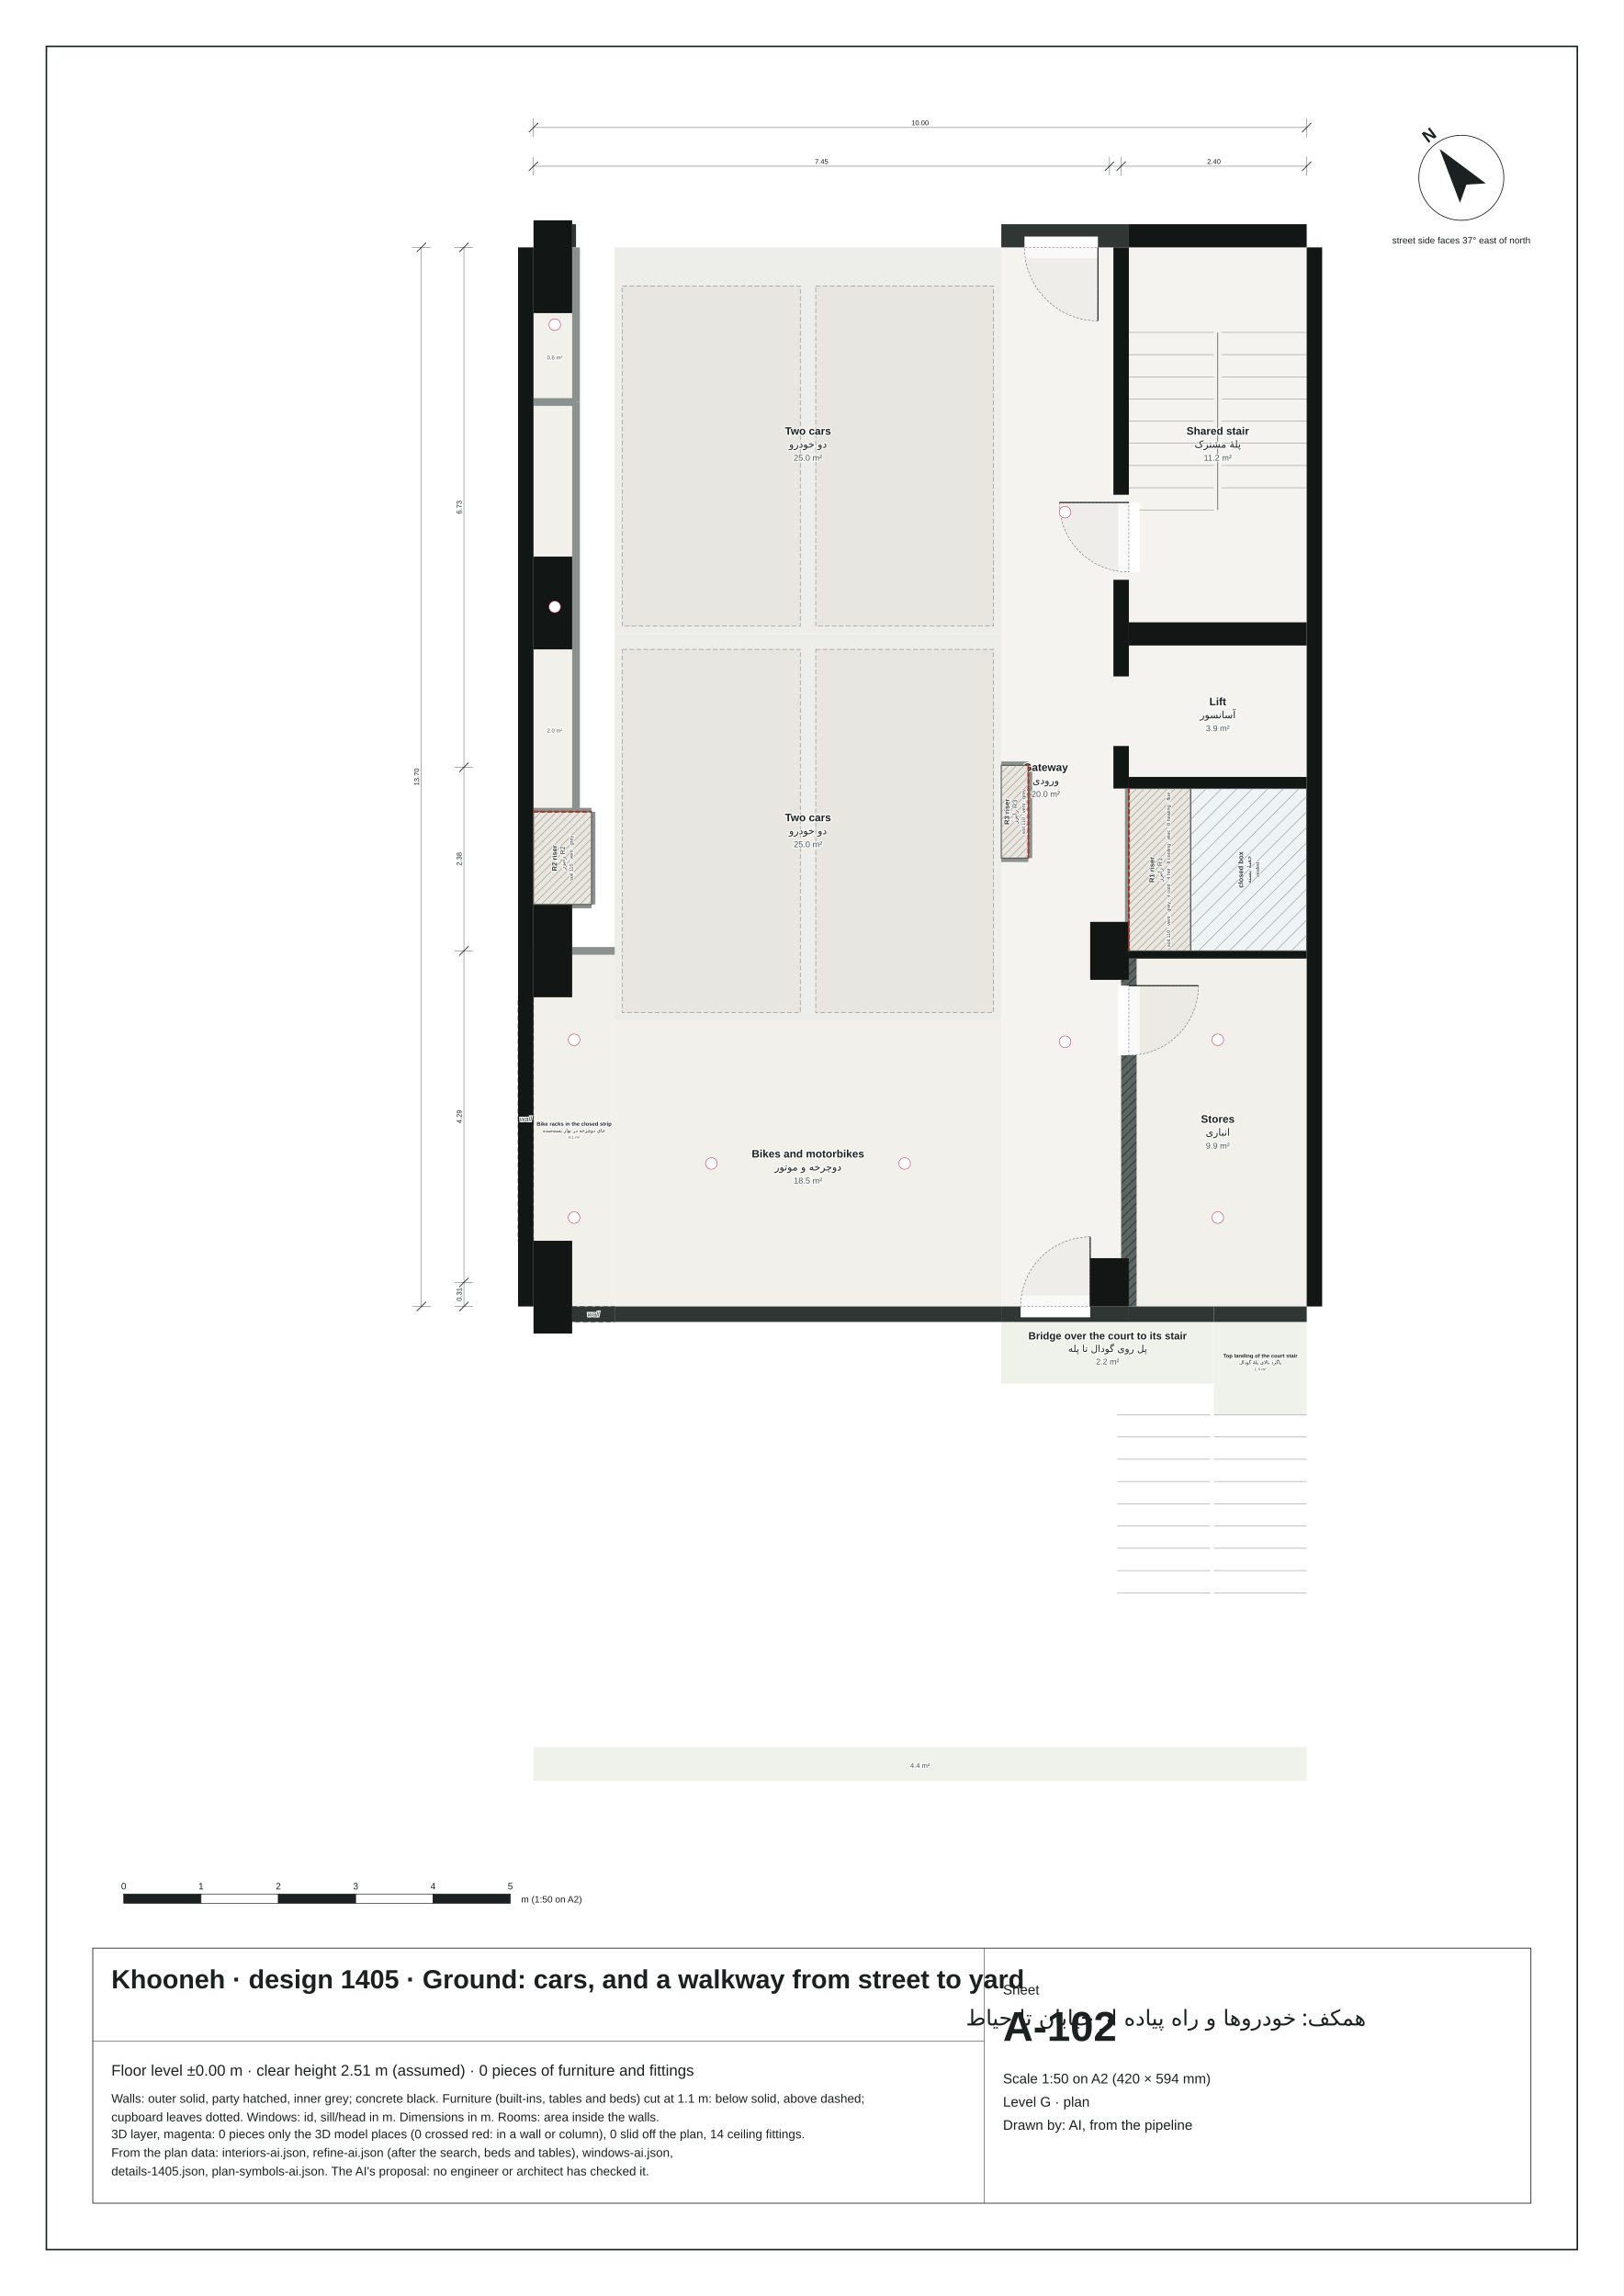
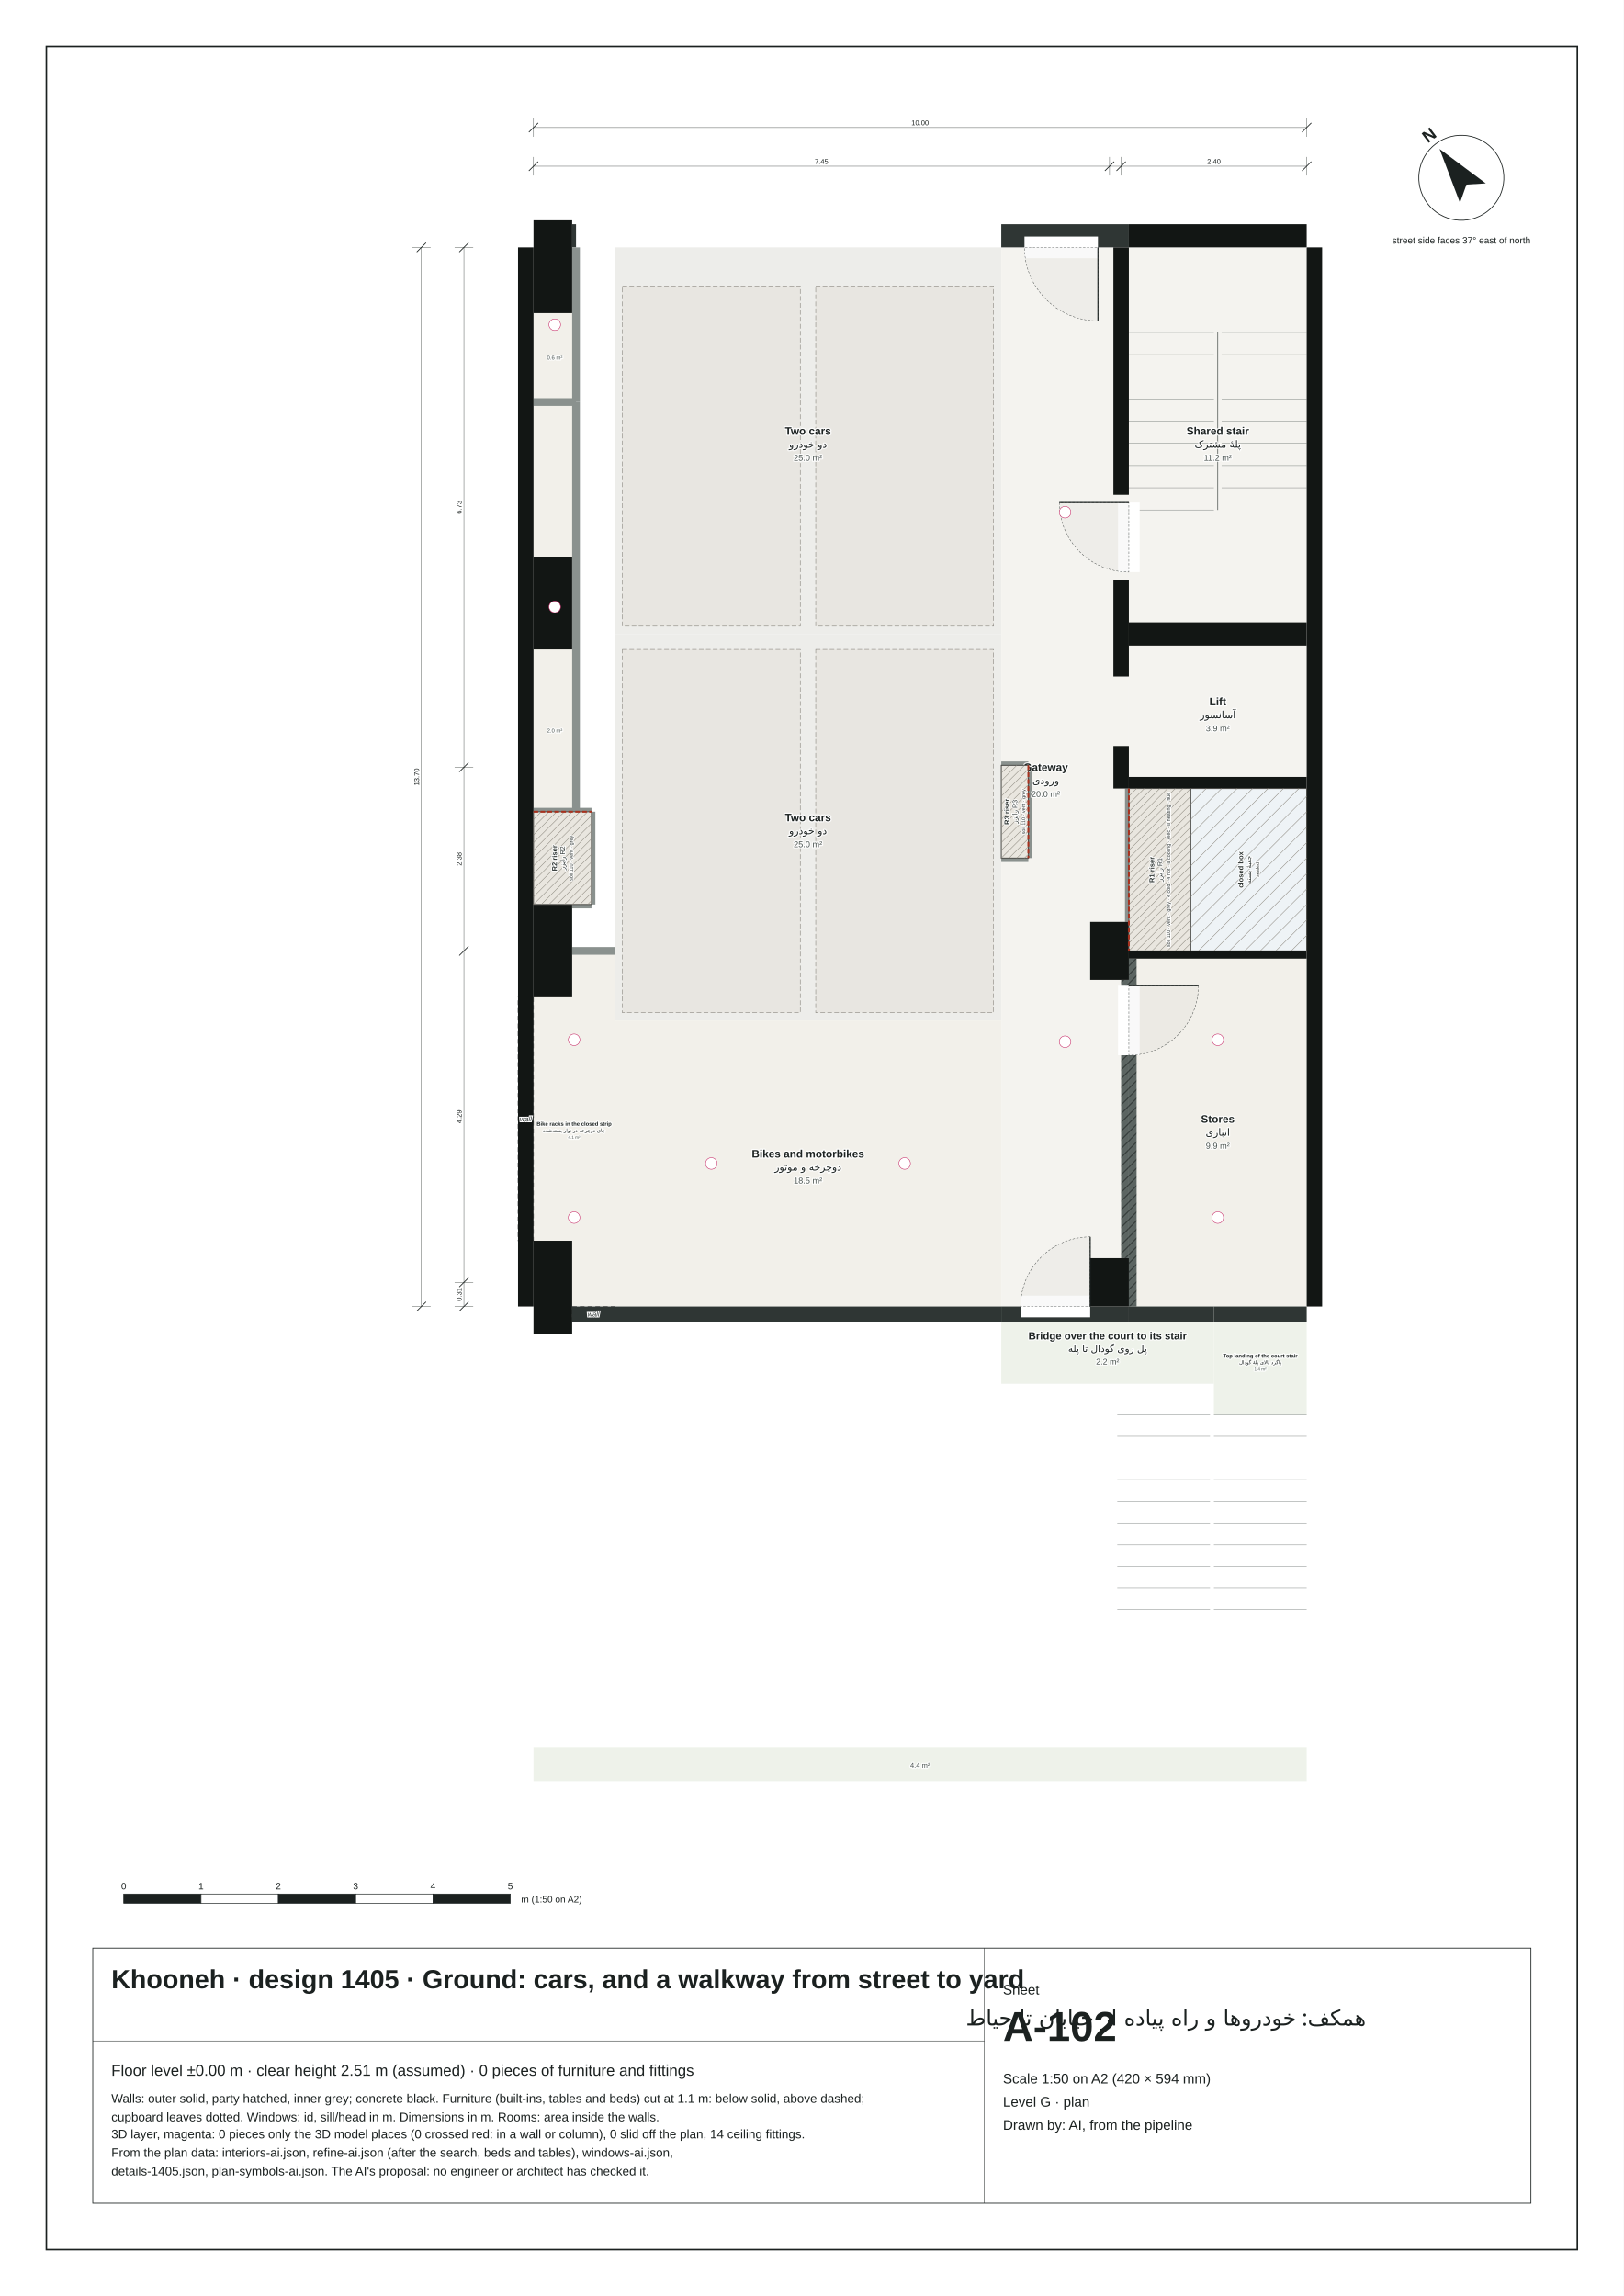
<svg xmlns="http://www.w3.org/2000/svg" width="420mm" height="594mm" viewBox="0 0 2100 2970">
  <style>svg{background:#fff}.sp{stroke:none}.sp-room{fill:#FFFFFF}.sp-wet{fill:#F1F6F9}.sp-circ{fill:#F4F3EF}.sp-store{fill:#F2F0EA}.sp-outside{fill:#EEF2EA}.sp-parking{fill:#EDEDEA}.sp-green{fill:#DCEACF}.w-outer{fill:#2F3634}.w-party{fill:url(#party)}.w-inner{fill:#8A918E}.w-struct{fill:#121614}.w-screen{fill:#7A4E2D;stroke:#5A3519;stroke-width:.4;stroke-dasharray:1.5 1}.w-glass{fill:#E3F2FB;stroke:#5AA9D6;stroke-width:.6}.st{stroke:#3A413E;stroke-opacity:.6;stroke-width:.6;fill:none}.sd{stroke:#3A413E;stroke-width:.8}.win{stroke:#0E8C98;stroke-width:1.2}.win-glass{stroke:#0E8C98;stroke-width:.5}.win-sill{fill:#fff;stroke:#0E8C98;stroke-width:.6}.win-shutter{stroke:#8A5A2B;stroke-width:.8;stroke-dasharray:3 2}.win-reveal{stroke:#7A4A2A;stroke-width:.8}.arc{stroke:#1B2120;fill:rgba(0,0,0,.025);stroke-width:.45;stroke-dasharray:3 2}.dr{stroke:#1B2120;fill:none;stroke-width:1.4}.door-gap{fill:#fff}.car{fill:#E8E6E1;stroke:#77736C;stroke-width:.6;stroke-dasharray:6 3}.rm{font-family:'Vazirmatn','Tahoma','Helvetica Neue',Arial,sans-serif;fill:#1B2120;text-anchor:middle;paint-order:stroke;stroke:#fff;stroke-opacity:.85;stroke-width:3;stroke-linejoin:round}.rm .fa{direction:rtl;unicode-bidi:embed}.rm .ar{fill:#49524F}.lab{font-family:'Helvetica Neue',Arial,sans-serif;fill:#1B2120}.wl{font-family:'Helvetica Neue',Arial,sans-serif;fill:#0E6E78;font-size:7px}.dim{stroke:#3A413E;stroke-width:.5;fill:none}.dim-tick{stroke:#1B2120;stroke-width:1}.dimt{font-family:'Helvetica Neue',Arial,sans-serif;fill:#1B2120;font-size:9px;text-anchor:middle}.frame{fill:none;stroke:#1B2120;stroke-width:2}.tb{fill:#fff;stroke:#1B2120;stroke-width:1}.tb-l{stroke:#1B2120;stroke-width:.6}.tbt{font-family:'Helvetica Neue',Arial,sans-serif;fill:#1B2120}.tbf{font-family:'Vazirmatn','Tahoma',sans-serif;fill:#1B2120;direction:rtl;unicode-bidi:embed}.north{fill:#1B2120}.north-ring{fill:#fff;stroke:#1B2120;stroke-width:1}.dt-label{font-family:'Helvetica Neue',Arial,sans-serif;fill:#2F3634;font-style:italic;text-anchor:middle;font-size:9px;paint-order:stroke;stroke:#fff;stroke-width:2.5}.dt-bed{fill:#9CC08A;fill-opacity:.55;stroke:#4E7A3A;stroke-width:.7}.dt-vine{fill:#7FA35E;fill-opacity:.12;stroke:#5E8A3A;stroke-width:.7;stroke-dasharray:5 3}.dt-crown{fill:#B9D4A6;fill-opacity:.35;stroke:#4E7A3A;stroke-width:.9}.dt-crown-max{fill:none;stroke:#4E7A3A;stroke-width:.6;stroke-dasharray:3 3}.dt-trunk{fill:#F4F2EC;stroke:#333;stroke-width:.8}.dt-wood{fill:#D9B98C;fill-opacity:.8;stroke:#7A4A2A;stroke-width:.7}.dt-built{fill:#E6CFA6;fill-opacity:.55;stroke:#7A4A2A;stroke-width:.8;stroke-dasharray:6 2}.dt-drain{fill:#7FB8E0;stroke:#1F5F8B;stroke-width:.6}.dt-iron{fill:none;stroke:#333;stroke-width:.8}.dt-ivy{stroke:#3E6B2E;stroke-width:2;stroke-dasharray:2 3;fill:none}.dt-tread{stroke:#3A413E;stroke-opacity:.55;stroke-width:.6}.dt-up{stroke:#3A413E;stroke-width:.8;marker-end:url(#arrowUp)}.dt-wall{fill:#7F8784}.dt-rail{stroke:#7A4A2A;stroke-width:.8}.dt-over{fill:none;stroke:#555;stroke-width:.8;stroke-dasharray:6 4}.dt-sight{stroke:#B45309;stroke-width:.8;stroke-dasharray:8 4;fill:none}.dt-pot{fill:#C9774D;fill-opacity:.55;stroke:#8C3F2B;stroke-width:.7}.dt-post{fill:#555;stroke:#333;stroke-width:.5}.dt-line{stroke:#666;stroke-width:.5}.dt-glass{fill:#DDEBF2;stroke:#2E6A8A;stroke-width:.8}.dt-service{fill:#E4E4E0;stroke:#666;stroke-width:.7}.dt-screen{fill:#A87B4F;stroke:#7A4A2A;stroke-width:.5}.dt-gate{fill:#F4E3C8;stroke:#7A4A2A;stroke-width:.8}.dt-prop{fill:#A8321F;fill-opacity:.12;stroke:#A8321F;stroke-width:.9;stroke-dasharray:5 3}.m3-only{fill:#C2185B;fill-opacity:.06;stroke:#C2185B;stroke-width:.7;stroke-dasharray:4 2.5}.m3-moved{fill:none;stroke:#C2185B;stroke-width:1.1;stroke-dasharray:2 1.5}.m3-arrow{stroke:#C2185B;stroke-width:.9;marker-end:url(#m3a)}.m3-t{font-family:'Helvetica Neue',Arial,sans-serif;fill:#9C1449;font-size:6.5px;text-anchor:middle;paint-order:stroke;stroke:#fff;stroke-width:2}.m3-clash{stroke:#D50000;stroke-width:1.6}.m3-ceil{fill:#fff;stroke:#C2185B;stroke-width:.7}.m3-down{fill:#fff;stroke:#C2185B;stroke-width:.6}.m3-x{stroke:#C2185B;stroke-width:.5}.pm-wd{fill:#EAD7B7;stroke:#6B5134}.pm-tx{fill:#F6F1E8;stroke:#8C7C66}.pm-cr{fill:#FFFFFF;stroke:#3F5566}.pm-mt{fill:#DCE1E4;stroke:#4D5961}.pm-gl{fill:#DDEFF7;stroke:#4A88A8}.pm-st{fill:#E4E0D8;stroke:#6E6A62}.pm-pl{fill:#C4DDB0;stroke:#4E7A3A}.pm-pot{fill:#E2AE8E;stroke:#8C4F2B}.pm-ot{fill:#EEEAE2;stroke:#6B6660}.pm-sw{fill:none;stroke:#6B6660}.pm{stroke-width:.9;stroke-linejoin:round;stroke-linecap:round}.pm.fine{stroke-width:.5}line.pm,polyline.pm{fill:none}.pm.ab{fill:none;stroke:#59605D;stroke-width:.7;stroke-dasharray:5 3}.pm.sw{fill:none;stroke-width:.5;stroke-dasharray:3 2.5}.pi-hl{fill:none;stroke:none}.pi.chg .pi-hl{stroke:#A8321F;stroke-width:2.2;stroke-dasharray:6 3}.pi.gone{opacity:.28}.pi.gone .pm{stroke-dasharray:3 3}</style>
  <defs>
    <pattern id="party" width="8" height="8" patternUnits="userSpaceOnUse" patternTransform="rotate(45)">
      <rect width="8" height="8" fill="#5B6461" />
      <line x1="0" y1="0" x2="0" y2="8" stroke="#2F3634" stroke-width="2.2" />
    </pattern>
    <marker id="arrowUp" viewBox="0 0 10 10" refX="5" refY="5" markerWidth="5" markerHeight="5" orient="auto-start-reverse">
      <path d="M0 0 L10 5 L0 10 Z" fill="#3A413E" />
    </marker>
    <marker id="m3a" viewBox="0 0 10 10" refX="9" refY="5" markerWidth="5" markerHeight="5" orient="auto">
      <path d="M0 0 L10 5 L0 10 Z" fill="#C2185B" />
    </marker>
  </defs>
  <rect width="2100" height="2970" fill="#fff" />
  <rect class="frame" x="60" y="60" width="1980" height="2850" />
  <g transform="translate(665 290) scale(1)">
    <rect class="sp sp-circ" x="795" y="30" width="230" height="500" />
    <rect class="sp sp-circ" x="795" y="530" width="230" height="200" />
    <rect class="sp sp-circ" x="630" y="30" width="165" height="1370" />
    <rect class="sp sp-store" x="795" y="730" width="80" height="210" />
    <rect class="sp sp-store" x="25" y="760" width="75" height="120" />
    <rect class="sp sp-store" x="630" y="700" width="35" height="120" />
    <rect class="sp sp-store" x="875" y="730" width="150" height="210" />
    <rect class="sp sp-store" x="25" y="30" width="55" height="200" />
    <rect class="sp sp-store" x="25" y="230" width="55" height="530" />
    <rect class="sp sp-parking" x="130" y="30" width="500" height="500" />
    <rect class="sp sp-parking" x="130" y="530" width="500" height="500" />
    <rect class="sp sp-store" x="130" y="1030" width="500" height="370" />
    <rect class="sp sp-store" x="25" y="940" width="105" height="460" />
    <rect class="sp sp-store" x="795" y="940" width="230" height="460" />
    <rect class="sp sp-outside" x="630" y="1400" width="275" height="100" />
    <rect class="sp sp-outside" x="905" y="1400" width="120" height="140" />
    <rect class="sp sp-outside" x="25" y="1970" width="1000" height="44" />
    <g class="stairs">
      <line x1="795.0" y1="369.6" x2="905.0" y2="369.6" class="st" />
      <line x1="795.0" y1="340.9" x2="905.0" y2="340.9" class="st" />
      <line x1="795.0" y1="312.2" x2="905.0" y2="312.2" class="st" />
      <line x1="795.0" y1="283.5" x2="905.0" y2="283.5" class="st" />
      <line x1="795.0" y1="254.8" x2="905.0" y2="254.8" class="st" />
      <line x1="795.0" y1="226.1" x2="905.0" y2="226.1" class="st" />
      <line x1="795.0" y1="197.4" x2="905.0" y2="197.4" class="st" />
      <line x1="795.0" y1="168.7" x2="905.0" y2="168.7" class="st" />
      <line x1="795.0" y1="140.0" x2="905.0" y2="140.0" class="st" />
      <line x1="915.0" y1="140.0" x2="1025.0" y2="140.0" class="st" />
      <line x1="915.0" y1="168.7" x2="1025.0" y2="168.7" class="st" />
      <line x1="915.0" y1="197.4" x2="1025.0" y2="197.4" class="st" />
      <line x1="915.0" y1="226.1" x2="1025.0" y2="226.1" class="st" />
      <line x1="915.0" y1="254.8" x2="1025.0" y2="254.8" class="st" />
      <line x1="915.0" y1="283.5" x2="1025.0" y2="283.5" class="st" />
      <line x1="915.0" y1="312.2" x2="1025.0" y2="312.2" class="st" />
      <line x1="915.0" y1="340.9" x2="1025.0" y2="340.9" class="st" />
      <line x1="910.0" y1="369.6" x2="910.0" y2="140.0" class="sd" />
      <line x1="780.0" y1="1540.0" x2="900.0" y2="1540.0" class="st" />
-       <line x1="780.0" y1="1568.8" x2="900.0" y2="1568.8" class="st" />
-       <line x1="780.0" y1="1597.6" x2="900.0" y2="1597.6" class="st" />
-       <line x1="780.0" y1="1626.4" x2="900.0" y2="1626.4" class="st" />
-       <line x1="780.0" y1="1655.2" x2="900.0" y2="1655.2" class="st" />
-       <line x1="780.0" y1="1684.0" x2="900.0" y2="1684.0" class="st" />
-       <line x1="780.0" y1="1712.8" x2="900.0" y2="1712.8" class="st" />
-       <line x1="780.0" y1="1741.6" x2="900.0" y2="1741.6" class="st" />
-       <line x1="780.0" y1="1770.4" x2="900.0" y2="1770.4" class="st" />
-       <line x1="905.0" y1="1770.4" x2="1025.0" y2="1770.4" class="st" />
-       <line x1="905.0" y1="1741.6" x2="1025.0" y2="1741.6" class="st" />
-       <line x1="905.0" y1="1712.8" x2="1025.0" y2="1712.8" class="st" />
-       <line x1="905.0" y1="1684.0" x2="1025.0" y2="1684.0" class="st" />
-       <line x1="905.0" y1="1655.2" x2="1025.0" y2="1655.2" class="st" />
-       <line x1="905.0" y1="1626.4" x2="1025.0" y2="1626.4" class="st" />
-       <line x1="905.0" y1="1597.6" x2="1025.0" y2="1597.6" class="st" />
-       <line x1="905.0" y1="1568.8" x2="1025.0" y2="1568.8" class="st" />
+       <line x1="780.0" y1="1568.0" x2="900.0" y2="1568.0" class="st" />
+       <line x1="780.0" y1="1596.0" x2="900.0" y2="1596.0" class="st" />
+       <line x1="780.0" y1="1624.0" x2="900.0" y2="1624.0" class="st" />
+       <line x1="780.0" y1="1652.0" x2="900.0" y2="1652.0" class="st" />
+       <line x1="780.0" y1="1680.0" x2="900.0" y2="1680.0" class="st" />
+       <line x1="780.0" y1="1708.0" x2="900.0" y2="1708.0" class="st" />
+       <line x1="780.0" y1="1736.0" x2="900.0" y2="1736.0" class="st" />
+       <line x1="780.0" y1="1764.0" x2="900.0" y2="1764.0" class="st" />
+       <line x1="780.0" y1="1792.0" x2="900.0" y2="1792.0" class="st" />
+       <line x1="905.0" y1="1792.0" x2="1025.0" y2="1792.0" class="st" />
+       <line x1="905.0" y1="1764.0" x2="1025.0" y2="1764.0" class="st" />
+       <line x1="905.0" y1="1736.0" x2="1025.0" y2="1736.0" class="st" />
+       <line x1="905.0" y1="1708.0" x2="1025.0" y2="1708.0" class="st" />
+       <line x1="905.0" y1="1680.0" x2="1025.0" y2="1680.0" class="st" />
+       <line x1="905.0" y1="1652.0" x2="1025.0" y2="1652.0" class="st" />
+       <line x1="905.0" y1="1624.0" x2="1025.0" y2="1624.0" class="st" />
+       <line x1="905.0" y1="1596.0" x2="1025.0" y2="1596.0" class="st" />
+       <line x1="905.0" y1="1568.0" x2="1025.0" y2="1568.0" class="st" />
      <line x1="905.0" y1="1540.0" x2="1025.0" y2="1540.0" class="st" />
    </g>
    <rect class="car" x="140" y="80" width="230" height="440" />
    <rect class="car" x="390" y="80" width="230" height="440" />
    <rect class="car" x="140" y="550" width="230" height="470" />
    <rect class="car" x="390" y="550" width="230" height="470" />
    <g class="furniture" />
    <g class="details">
      <rect class="dt dt-over" x="75" y="1400" width="55" height="20" />
      <rect class="dt dt-over" x="5" y="1000" width="20" height="315" />
    </g>
    <rect class="w-outer" x="630" y="0" width="165" height="30" />
    <rect class="w-outer" x="630" y="1400" width="165" height="20" />
    <rect class="w-inner" x="795" y="745" width="5" height="175" />
    <rect class="w-inner" x="790" y="730" width="5" height="172.5" />
    <rect class="w-party" x="795" y="950" width="10" height="450" />
    <rect class="w-party" x="785" y="977.5" width="10" height="360" />
    <rect class="w-inner" x="870" y="745" width="10" height="175" />
    <rect class="w-inner" x="25" y="755" width="55" height="10" />
    <rect class="w-inner" x="80" y="755" width="20" height="10" />
    <rect class="w-inner" x="75" y="875" width="25" height="10" />
    <rect class="w-inner" x="25" y="875" width="50" height="5" />
    <rect class="w-inner" x="95" y="760" width="10" height="120" />
    <rect class="w-inner" x="630" y="695" width="35" height="10" />
    <rect class="w-inner" x="630" y="815" width="35" height="10" />
    <rect class="w-inner" x="660" y="700" width="10" height="120" />
    <rect class="w-outer" x="75" y="0" width="5" height="30" />
    <rect class="w-inner" x="25" y="225" width="55" height="10" />
    <rect class="w-inner" x="75" y="30" width="10" height="200" />
    <rect class="w-inner" x="75" y="230" width="10" height="530" />
    <rect class="w-outer" x="130" y="1400" width="500" height="20" />
    <rect class="w-inner" x="75" y="935" width="55" height="10" />
    <rect class="w-outer" x="75" y="1400" width="55" height="20" />
    <rect class="w-outer" x="795" y="1400" width="110" height="20" />
    <rect class="w-outer" x="905" y="1400" width="120" height="20" />
    <rect class="w-struct" x="25" y="-5" width="50" height="120" />
    <rect class="w-struct" x="25" y="430" width="50" height="120" />
    <rect class="w-struct" x="25" y="880" width="50" height="120" />
    <rect class="w-struct" x="25" y="1315" width="50" height="120" />
    <rect class="w-struct" x="745" y="902.5" width="50" height="75" />
    <rect class="w-struct" x="745" y="1337.5" width="50" height="62.5" />
    <rect class="w-struct" x="5" y="30" width="20" height="1370" />
    <rect class="w-struct" x="1025" y="30" width="20" height="1370" />
    <rect class="w-struct" x="775" y="30" width="20" height="320" />
    <rect class="w-struct" x="775" y="460" width="20" height="125" />
    <rect class="w-struct" x="775" y="675" width="20" height="55" />
    <rect class="w-struct" x="795" y="515" width="230" height="30" />
    <rect class="w-struct" x="795" y="715" width="230" height="30" />
    <rect class="w-struct" x="795" y="920" width="230" height="30" />
    <rect class="w-struct" x="795" y="0" width="230" height="30" />
    <rect class="door-gap" x="660" y="16" width="95" height="28" />
    <rect class="door-gap" x="655" y="1386" width="90" height="28" />
    <rect class="door-gap" x="781" y="985" width="28" height="90" />
    <rect class="door-gap" x="781" y="360" width="28" height="90" />
    <g class="door">
      <path class="arc" d="M755 30 L755 125 A95 95 0 0 1 660 30 Z" />
      <line class="dr" x1="755" y1="30" x2="755" y2="125" />
    </g>
    <g class="door">
      <path class="arc" d="M745 1400 L745 1310 A90 90 0 0 0 655 1400 Z" />
      <line class="dr" x1="745" y1="1400" x2="745" y2="1310" />
    </g>
    <g class="door">
      <path class="arc" d="M795 985 L885 985 A90 90 0 0 1 795 1075 Z" />
      <line class="dr" x1="795" y1="985" x2="885" y2="985" />
    </g>
    <g class="door">
      <path class="arc" d="M795 360 L705 360 A90 90 0 0 0 795 450 Z" />
      <line class="dr" x1="795" y1="360" x2="705" y2="360" />
    </g>
    <g class="match-3d">
      <circle class="m3-down" cx="712.5" cy="372.5" r="7.5" />
      <circle class="m3-down" cx="712.5" cy="1057.5" r="7.5" />
      <circle class="m3-down" cx="835" cy="835" r="7.5" />
      <circle class="m3-down" cx="62.5" cy="820" r="7.5" />
      <circle class="m3-down" cx="647.5" cy="760" r="7.5" />
      <circle class="m3-down" cx="950" cy="835" r="7.5" />
      <circle class="m3-down" cx="52.5" cy="130" r="7.5" />
      <circle class="m3-down" cx="52.5" cy="495" r="7.5" />
      <circle class="m3-down" cx="255" cy="1215" r="7.5" />
      <circle class="m3-down" cx="505" cy="1215" r="7.5" />
      <circle class="m3-down" cx="77.5" cy="1055" r="7.5" />
      <circle class="m3-down" cx="77.5" cy="1285" r="7.5" />
      <circle class="m3-down" cx="910" cy="1055" r="7.5" />
      <circle class="m3-down" cx="910" cy="1285" r="7.5" />
    </g>
    <text class="rm" x="910" y="272.3" font-size="14" font-weight="600">Shared stair</text>
    <text class="rm" x="910" y="289.1" font-size="12.9">
      <tspan class="fa">پلهٔ مشترک</tspan>
    </text>
    <text class="rm" x="910" y="305.9" font-size="10.9">
      <tspan class="ar">11.2 m²</tspan>
    </text>
    <text class="rm" x="910" y="622.3" font-size="14" font-weight="600">Lift</text>
    <text class="rm" x="910" y="639.1" font-size="12.9">
      <tspan class="fa">آسانسور</tspan>
    </text>
    <text class="rm" x="910" y="655.9" font-size="10.9">
      <tspan class="ar">3.9 m²</tspan>
    </text>
    <text class="rm" x="687.5" y="707.3" font-size="14" font-weight="600">Gateway</text>
    <text class="rm" x="687.5" y="724.1" font-size="12.9">
      <tspan class="fa">ورودی</tspan>
    </text>
    <text class="rm" x="687.5" y="740.9" font-size="10.9">
      <tspan class="ar">20.0 m²</tspan>
    </text>
    <text class="rm" x="52.5" y="175" font-size="7.1">
      <tspan class="ar">0.6 m²</tspan>
    </text>
    <text class="rm" x="52.5" y="657.5" font-size="7">
      <tspan class="ar">2.0 m²</tspan>
    </text>
    <text class="rm" x="380" y="272.3" font-size="14" font-weight="600">Two cars</text>
    <text class="rm" x="380" y="289.1" font-size="12.9">
      <tspan class="fa">دو خودرو</tspan>
    </text>
    <text class="rm" x="380" y="305.9" font-size="10.9">
      <tspan class="ar">25.0 m²</tspan>
    </text>
    <text class="rm" x="380" y="772.3" font-size="14" font-weight="600">Two cars</text>
    <text class="rm" x="380" y="789.1" font-size="12.9">
      <tspan class="fa">دو خودرو</tspan>
    </text>
    <text class="rm" x="380" y="805.9" font-size="10.9">
      <tspan class="ar">25.0 m²</tspan>
    </text>
    <text class="rm" x="380" y="1207.3" font-size="14" font-weight="600">Bikes and motorbikes</text>
    <text class="rm" x="380" y="1224.1" font-size="12.9">
      <tspan class="fa">دوچرخه و موتور</tspan>
    </text>
    <text class="rm" x="380" y="1240.9" font-size="10.9">
      <tspan class="ar">18.5 m²</tspan>
    </text>
    <text class="rm" x="77.5" y="1166.2" font-size="7" font-weight="600">Bike racks in the closed strip</text>
    <text class="rm" x="77.5" y="1174.5" font-size="6.4">
      <tspan class="fa">جای دوچرخه در نوار بسته‌شده</tspan>
    </text>
    <text class="rm" x="77.5" y="1183" font-size="5.5">
      <tspan class="ar">4.1 m²</tspan>
    </text>
    <text class="rm" x="910" y="1162.3" font-size="14" font-weight="600">Stores</text>
    <text class="rm" x="910" y="1179.1" font-size="12.9">
      <tspan class="fa">انباری</tspan>
    </text>
    <text class="rm" x="910" y="1195.9" font-size="10.9">
      <tspan class="ar">9.9 m²</tspan>
    </text>
    <text class="rm" x="767.5" y="1442.6" font-size="13.5" font-weight="600">Bridge over the court to its stair</text>
    <text class="rm" x="767.5" y="1458.8" font-size="12.4">
      <tspan class="fa">پل روی گودال تا پله</tspan>
    </text>
    <text class="rm" x="767.5" y="1475" font-size="10.6">
      <tspan class="ar">2.2 m²</tspan>
    </text>
    <text class="rm" x="965" y="1466.2" font-size="7" font-weight="600">Top landing of the court stair</text>
    <text class="rm" x="965" y="1474.5" font-size="6.4">
      <tspan class="fa">پاگرد بالای پلهٔ گودال</tspan>
    </text>
    <text class="rm" x="965" y="1483" font-size="5.5">
      <tspan class="ar">1.4 m²</tspan>
    </text>
    <text class="rm" x="525" y="1996.9" font-size="9">
      <tspan class="ar">4.4 m²</tspan>
    </text>
    <g class="riser" data-riser="R1">
      <rect x="795" y="730" width="80" height="210" fill="#E9E6DF" stroke="#4A4A46" stroke-width="1.2" />
      <line x1="795" y1="740" x2="805" y2="730" stroke="#8A867C" stroke-width=".6" />
      <line x1="795" y1="750" x2="815" y2="730" stroke="#8A867C" stroke-width=".6" />
      <line x1="795" y1="760" x2="825" y2="730" stroke="#8A867C" stroke-width=".6" />
      <line x1="795" y1="770" x2="835" y2="730" stroke="#8A867C" stroke-width=".6" />
      <line x1="795" y1="780" x2="845" y2="730" stroke="#8A867C" stroke-width=".6" />
      <line x1="795" y1="790" x2="855" y2="730" stroke="#8A867C" stroke-width=".6" />
      <line x1="795" y1="800" x2="865" y2="730" stroke="#8A867C" stroke-width=".6" />
      <line x1="795" y1="810" x2="875" y2="730" stroke="#8A867C" stroke-width=".6" />
      <line x1="795" y1="820" x2="875" y2="740" stroke="#8A867C" stroke-width=".6" />
      <line x1="795" y1="830" x2="875" y2="750" stroke="#8A867C" stroke-width=".6" />
      <line x1="795" y1="840" x2="875" y2="760" stroke="#8A867C" stroke-width=".6" />
      <line x1="795" y1="850" x2="875" y2="770" stroke="#8A867C" stroke-width=".6" />
      <line x1="795" y1="860" x2="875" y2="780" stroke="#8A867C" stroke-width=".6" />
      <line x1="795" y1="870" x2="875" y2="790" stroke="#8A867C" stroke-width=".6" />
      <line x1="795" y1="880" x2="875" y2="800" stroke="#8A867C" stroke-width=".6" />
      <line x1="795" y1="890" x2="875" y2="810" stroke="#8A867C" stroke-width=".6" />
      <line x1="795" y1="900" x2="875" y2="820" stroke="#8A867C" stroke-width=".6" />
      <line x1="795" y1="910" x2="875" y2="830" stroke="#8A867C" stroke-width=".6" />
      <line x1="795" y1="920" x2="875" y2="840" stroke="#8A867C" stroke-width=".6" />
      <line x1="795" y1="930" x2="875" y2="850" stroke="#8A867C" stroke-width=".6" />
      <line x1="795" y1="940" x2="875" y2="860" stroke="#8A867C" stroke-width=".6" />
      <line x1="805" y1="940" x2="875" y2="870" stroke="#8A867C" stroke-width=".6" />
      <line x1="815" y1="940" x2="875" y2="880" stroke="#8A867C" stroke-width=".6" />
      <line x1="825" y1="940" x2="875" y2="890" stroke="#8A867C" stroke-width=".6" />
      <line x1="835" y1="940" x2="875" y2="900" stroke="#8A867C" stroke-width=".6" />
      <line x1="845" y1="940" x2="875" y2="910" stroke="#8A867C" stroke-width=".6" />
      <line x1="855" y1="940" x2="875" y2="920" stroke="#8A867C" stroke-width=".6" />
      <line x1="865" y1="940" x2="875" y2="930" stroke="#8A867C" stroke-width=".6" />
      <line x1="795" y1="730" x2="795" y2="940" stroke="#A8321F" stroke-width="2.4" stroke-dasharray="6 3" />
      <g transform="rotate(-90 835 835)">
        <text x="835" y="827.8" font-size="9" font-weight="600" text-anchor="middle" fill="#2F3634" font-family="Helvetica Neue,Arial,sans-serif" paint-order="stroke" stroke="#fff" stroke-width="2.2">R1 riser</text>
        <text x="835" y="838.1" font-size="8.5" font-weight="400" text-anchor="middle" fill="#2F3634" font-family="Helvetica Neue,Arial,sans-serif" paint-order="stroke" stroke="#fff" stroke-width="2.2">رایزر R1</text>
        <text x="835" y="848.5" font-size="6.5" font-weight="400" text-anchor="middle" fill="#2F3634" font-family="Helvetica Neue,Arial,sans-serif" paint-order="stroke" stroke="#fff" stroke-width="2.2">soil 110 · vent · grey · 4 cold · 4 hot · 8 cooling · elec · 8 heating · flue</text>
      </g>
    </g>
    <g class="riser" data-riser="R2">
      <rect x="25" y="760" width="75" height="120" fill="#E9E6DF" stroke="#4A4A46" stroke-width="1.2" />
      <line x1="25" y1="770" x2="35" y2="760" stroke="#8A867C" stroke-width=".6" />
      <line x1="25" y1="780" x2="45" y2="760" stroke="#8A867C" stroke-width=".6" />
      <line x1="25" y1="790" x2="55" y2="760" stroke="#8A867C" stroke-width=".6" />
      <line x1="25" y1="800" x2="65" y2="760" stroke="#8A867C" stroke-width=".6" />
      <line x1="25" y1="810" x2="75" y2="760" stroke="#8A867C" stroke-width=".6" />
      <line x1="25" y1="820" x2="85" y2="760" stroke="#8A867C" stroke-width=".6" />
      <line x1="25" y1="830" x2="95" y2="760" stroke="#8A867C" stroke-width=".6" />
      <line x1="25" y1="840" x2="100" y2="765" stroke="#8A867C" stroke-width=".6" />
      <line x1="25" y1="850" x2="100" y2="775" stroke="#8A867C" stroke-width=".6" />
      <line x1="25" y1="860" x2="100" y2="785" stroke="#8A867C" stroke-width=".6" />
      <line x1="25" y1="870" x2="100" y2="795" stroke="#8A867C" stroke-width=".6" />
      <line x1="25" y1="880" x2="100" y2="805" stroke="#8A867C" stroke-width=".6" />
      <line x1="35" y1="880" x2="100" y2="815" stroke="#8A867C" stroke-width=".6" />
      <line x1="45" y1="880" x2="100" y2="825" stroke="#8A867C" stroke-width=".6" />
      <line x1="55" y1="880" x2="100" y2="835" stroke="#8A867C" stroke-width=".6" />
      <line x1="65" y1="880" x2="100" y2="845" stroke="#8A867C" stroke-width=".6" />
      <line x1="75" y1="880" x2="100" y2="855" stroke="#8A867C" stroke-width=".6" />
      <line x1="85" y1="880" x2="100" y2="865" stroke="#8A867C" stroke-width=".6" />
      <line x1="95" y1="880" x2="100" y2="875" stroke="#8A867C" stroke-width=".6" />
      <line x1="25" y1="760" x2="100" y2="760" stroke="#A8321F" stroke-width="2.4" stroke-dasharray="6 3" />
      <g transform="rotate(-90 62.5 820)">
        <text x="62.5" y="812.8" font-size="9" font-weight="600" text-anchor="middle" fill="#2F3634" font-family="Helvetica Neue,Arial,sans-serif" paint-order="stroke" stroke="#fff" stroke-width="2.2">R2 riser</text>
        <text x="62.5" y="823.1" font-size="8.5" font-weight="400" text-anchor="middle" fill="#2F3634" font-family="Helvetica Neue,Arial,sans-serif" paint-order="stroke" stroke="#fff" stroke-width="2.2">رایزر R2</text>
        <text x="62.5" y="833.5" font-size="6.5" font-weight="400" text-anchor="middle" fill="#2F3634" font-family="Helvetica Neue,Arial,sans-serif" paint-order="stroke" stroke="#fff" stroke-width="2.2">soil 110 · vent · grey</text>
      </g>
    </g>
    <g class="riser" data-riser="R3">
      <rect x="630" y="700" width="35" height="120" fill="#E9E6DF" stroke="#4A4A46" stroke-width="1.2" />
      <line x1="630" y1="710" x2="640" y2="700" stroke="#8A867C" stroke-width=".6" />
      <line x1="630" y1="720" x2="650" y2="700" stroke="#8A867C" stroke-width=".6" />
      <line x1="630" y1="730" x2="660" y2="700" stroke="#8A867C" stroke-width=".6" />
      <line x1="630" y1="740" x2="665" y2="705" stroke="#8A867C" stroke-width=".6" />
      <line x1="630" y1="750" x2="665" y2="715" stroke="#8A867C" stroke-width=".6" />
      <line x1="630" y1="760" x2="665" y2="725" stroke="#8A867C" stroke-width=".6" />
      <line x1="630" y1="770" x2="665" y2="735" stroke="#8A867C" stroke-width=".6" />
      <line x1="630" y1="780" x2="665" y2="745" stroke="#8A867C" stroke-width=".6" />
      <line x1="630" y1="790" x2="665" y2="755" stroke="#8A867C" stroke-width=".6" />
      <line x1="630" y1="800" x2="665" y2="765" stroke="#8A867C" stroke-width=".6" />
      <line x1="630" y1="810" x2="665" y2="775" stroke="#8A867C" stroke-width=".6" />
      <line x1="630" y1="820" x2="665" y2="785" stroke="#8A867C" stroke-width=".6" />
      <line x1="640" y1="820" x2="665" y2="795" stroke="#8A867C" stroke-width=".6" />
      <line x1="650" y1="820" x2="665" y2="805" stroke="#8A867C" stroke-width=".6" />
      <line x1="660" y1="820" x2="665" y2="815" stroke="#8A867C" stroke-width=".6" />
      <line x1="665" y1="700" x2="665" y2="820" stroke="#A8321F" stroke-width="2.4" stroke-dasharray="6 3" />
      <g transform="rotate(-90 647.5 760)">
        <text x="647.5" y="752.8" font-size="9" font-weight="600" text-anchor="middle" fill="#2F3634" font-family="Helvetica Neue,Arial,sans-serif" paint-order="stroke" stroke="#fff" stroke-width="2.2">R3 riser</text>
        <text x="647.5" y="763.1" font-size="8.5" font-weight="400" text-anchor="middle" fill="#2F3634" font-family="Helvetica Neue,Arial,sans-serif" paint-order="stroke" stroke="#fff" stroke-width="2.2">رایزر R3</text>
        <text x="647.5" y="773.5" font-size="6.5" font-weight="400" text-anchor="middle" fill="#2F3634" font-family="Helvetica Neue,Arial,sans-serif" paint-order="stroke" stroke="#fff" stroke-width="2.2">soil 110 · vent · grey</text>
      </g>
    </g>
    <g class="riser" data-riser="box-n">
      <rect x="875" y="730" width="150" height="210" fill="#EEF3F6" stroke="#4A4A46" stroke-width="1.2" />
      <line x1="875" y1="750" x2="895" y2="730" stroke="#8A867C" stroke-width=".6" />
      <line x1="875" y1="770" x2="915" y2="730" stroke="#8A867C" stroke-width=".6" />
      <line x1="875" y1="790" x2="935" y2="730" stroke="#8A867C" stroke-width=".6" />
      <line x1="875" y1="810" x2="955" y2="730" stroke="#8A867C" stroke-width=".6" />
      <line x1="875" y1="830" x2="975" y2="730" stroke="#8A867C" stroke-width=".6" />
      <line x1="875" y1="850" x2="995" y2="730" stroke="#8A867C" stroke-width=".6" />
      <line x1="875" y1="870" x2="1015" y2="730" stroke="#8A867C" stroke-width=".6" />
      <line x1="875" y1="890" x2="1025" y2="740" stroke="#8A867C" stroke-width=".6" />
      <line x1="875" y1="910" x2="1025" y2="760" stroke="#8A867C" stroke-width=".6" />
      <line x1="875" y1="930" x2="1025" y2="780" stroke="#8A867C" stroke-width=".6" />
      <line x1="885" y1="940" x2="1025" y2="800" stroke="#8A867C" stroke-width=".6" />
      <line x1="905" y1="940" x2="1025" y2="820" stroke="#8A867C" stroke-width=".6" />
      <line x1="925" y1="940" x2="1025" y2="840" stroke="#8A867C" stroke-width=".6" />
      <line x1="945" y1="940" x2="1025" y2="860" stroke="#8A867C" stroke-width=".6" />
      <line x1="965" y1="940" x2="1025" y2="880" stroke="#8A867C" stroke-width=".6" />
      <line x1="985" y1="940" x2="1025" y2="900" stroke="#8A867C" stroke-width=".6" />
      <line x1="1005" y1="940" x2="1025" y2="920" stroke="#8A867C" stroke-width=".6" />
      <g transform="rotate(-90 950 835)">
        <text x="950" y="827.8" font-size="9" font-weight="600" text-anchor="middle" fill="#2F3634" font-family="Helvetica Neue,Arial,sans-serif" paint-order="stroke" stroke="#fff" stroke-width="2.2">closed box</text>
        <text x="950" y="838.1" font-size="8.5" font-weight="400" text-anchor="middle" fill="#2F3634" font-family="Helvetica Neue,Arial,sans-serif" paint-order="stroke" stroke="#fff" stroke-width="2.2">جعبهٔ بسته</text>
        <text x="950" y="848.5" font-size="6.5" font-weight="400" text-anchor="middle" fill="#2F3634" font-family="Helvetica Neue,Arial,sans-serif" paint-order="stroke" stroke="#fff" stroke-width="2.2">sealed</text>
      </g>
    </g>
    <text class="dt-label" x="102.5" y="1413">wall</text>
    <text class="dt-label" x="15" y="1160.5">wall</text>
    <g class="dims">
      <line class="dim" x1="25" y1="-75" x2="1025" y2="-75" />
      <line class="dim" x1="25" y1="-87" x2="25" y2="-63" />
      <line class="dim-tick" x1="19" y1="-69" x2="31" y2="-81" />
      <line class="dim" x1="770" y1="-87" x2="770" y2="-63" />
      <line class="dim-tick" x1="764" y1="-69" x2="776" y2="-81" />
      <line class="dim" x1="785" y1="-87" x2="785" y2="-63" />
      <line class="dim-tick" x1="779" y1="-69" x2="791" y2="-81" />
      <line class="dim" x1="1025" y1="-87" x2="1025" y2="-63" />
      <line class="dim-tick" x1="1019" y1="-69" x2="1031" y2="-81" />
      <text class="dimt" x="397.5" y="-78">7.45</text>
      <text class="dimt" x="905" y="-78">2.40</text>
    </g>
    <g class="dims">
      <line class="dim" x1="25" y1="-125" x2="1025" y2="-125" />
      <line class="dim" x1="25" y1="-137" x2="25" y2="-113" />
      <line class="dim-tick" x1="19" y1="-119" x2="31" y2="-131" />
      <line class="dim" x1="1025" y1="-137" x2="1025" y2="-113" />
      <line class="dim-tick" x1="1019" y1="-119" x2="1031" y2="-131" />
      <text class="dimt" x="525" y="-128">10.00</text>
    </g>
    <g class="dims">
      <line class="dim" x1="-65" y1="30" x2="-65" y2="1400" />
      <line class="dim" x1="-77" y1="30" x2="-53" y2="30" />
      <line class="dim-tick" x1="-71" y1="36" x2="-59" y2="24" />
      <line class="dim" x1="-77" y1="702.5" x2="-53" y2="702.5" />
      <line class="dim-tick" x1="-71" y1="708.5" x2="-59" y2="696.5" />
      <line class="dim" x1="-77" y1="940" x2="-53" y2="940" />
      <line class="dim-tick" x1="-71" y1="946" x2="-59" y2="934" />
      <line class="dim" x1="-77" y1="1368.8" x2="-53" y2="1368.8" />
      <line class="dim-tick" x1="-71" y1="1374.8" x2="-59" y2="1362.8" />
      <line class="dim" x1="-77" y1="1400" x2="-53" y2="1400" />
      <line class="dim-tick" x1="-71" y1="1406" x2="-59" y2="1394" />
      <text class="dimt" x="-68" y="366.2" transform="rotate(-90 -68 366.2)">6.73</text>
      <text class="dimt" x="-68" y="821.2" transform="rotate(-90 -68 821.2)">2.38</text>
      <text class="dimt" x="-68" y="1154.4" transform="rotate(-90 -68 1154.4)">4.29</text>
      <text class="dimt" x="-68" y="1384.4" transform="rotate(-90 -68 1384.4)">0.31</text>
    </g>
    <g class="dims">
      <line class="dim" x1="-120" y1="30" x2="-120" y2="1400" />
      <line class="dim" x1="-132" y1="30" x2="-108" y2="30" />
      <line class="dim-tick" x1="-126" y1="36" x2="-114" y2="24" />
      <line class="dim" x1="-132" y1="1400" x2="-108" y2="1400" />
      <line class="dim-tick" x1="-126" y1="1406" x2="-114" y2="1394" />
      <text class="dimt" x="-123" y="715" transform="rotate(-90 -123 715)">13.70</text>
    </g>
  </g>
  <g transform="translate(1890 230) rotate(-37)">
    <circle class="north-ring" r="55" />
    <path class="north" d="M0 -46.8 L20.9 24.8 L0 11 L-20.9 24.8 Z" />
    <text class="lab" x="0" y="-61.6" font-size="22" font-weight="700" text-anchor="middle">N</text>
  </g>
  <text class="lab" x="1890" y="315" font-size="12" text-anchor="middle">street side faces 37° east of north</text>
  <rect x="160" y="2450" width="100" height="12" fill="#1B2120" stroke="#1B2120" stroke-width=".8" />
  <rect x="260" y="2450" width="100" height="12" fill="#fff" stroke="#1B2120" stroke-width=".8" />
  <rect x="360" y="2450" width="100" height="12" fill="#1B2120" stroke="#1B2120" stroke-width=".8" />
  <rect x="460" y="2450" width="100" height="12" fill="#fff" stroke="#1B2120" stroke-width=".8" />
  <rect x="560" y="2450" width="100" height="12" fill="#1B2120" stroke="#1B2120" stroke-width=".8" />
  <text class="lab" x="160" y="2444" font-size="12" text-anchor="middle">0</text>
  <text class="lab" x="260" y="2444" font-size="12" text-anchor="middle">1</text>
  <text class="lab" x="360" y="2444" font-size="12" text-anchor="middle">2</text>
  <text class="lab" x="460" y="2444" font-size="12" text-anchor="middle">3</text>
  <text class="lab" x="560" y="2444" font-size="12" text-anchor="middle">4</text>
  <text class="lab" x="660" y="2444" font-size="12" text-anchor="middle">5</text>
  <text class="lab" x="674" y="2461" font-size="12">m  (1:50 on A2)</text>
  <rect class="tb" x="120" y="2520" width="1860" height="330" />
  <line class="tb-l" x1="1273.2" y1="2520" x2="1273.2" y2="2850" />
  <line class="tb-l" x1="120" y1="2640" x2="1273.2" y2="2640" />
  <text class="tbt" x="144" y="2572" font-size="34" font-weight="700">Khooneh · design 1405 · Ground: cars, and a walkway from street to yard</text>
  <text class="tbf" x="1249.2" y="2620" font-size="28" text-anchor="end">همکف: خودروها و راه پیاده از خیابان تا حیاط</text>
  <text class="tbt" x="144" y="2685" font-size="20">Floor level ±0.00 m · clear height 2.51 m (assumed) · 0 pieces of furniture and fittings</text>
  <text class="tbt" x="144" y="2720" font-size="16">Walls: outer solid, party hatched, inner grey; concrete black. Furniture (built-ins, tables and beds) cut at 1.1 m: below solid, above dashed;</text>
  <text class="tbt" x="144" y="2744" font-size="16">cupboard leaves dotted. Windows: id, sill/head in m. Dimensions in m. Rooms: area inside the walls.</text>
  <text class="tbt" x="144" y="2766" font-size="16" fill="#9C1449">3D layer, magenta: 0 pieces only the 3D model places (0 crossed red: in a wall or column), 0 slid off the plan, 14 ceiling fittings.</text>
  <text class="tbt" x="144" y="2790" font-size="16">From the plan data: interiors-ai.json, refine-ai.json (after the search, beds and tables), windows-ai.json,</text>
  <text class="tbt" x="144" y="2814" font-size="16">details-1405.json, plan-symbols-ai.json. The AI's proposal: no engineer or architect has checked it.</text>
  <text class="tbt" x="1297.2" y="2580" font-size="18">Sheet</text>
  <text class="tbt" x="1297.2" y="2640" font-size="54" font-weight="700">A-102</text>
  <text class="tbt" x="1297.2" y="2695" font-size="18">Scale 1:50 on A2 (420 × 594 mm)</text>
  <text class="tbt" x="1297.2" y="2725" font-size="18">Level G · plan</text>
  <text class="tbt" x="1297.2" y="2755" font-size="18">Drawn by: AI, from the pipeline</text>
</svg>
